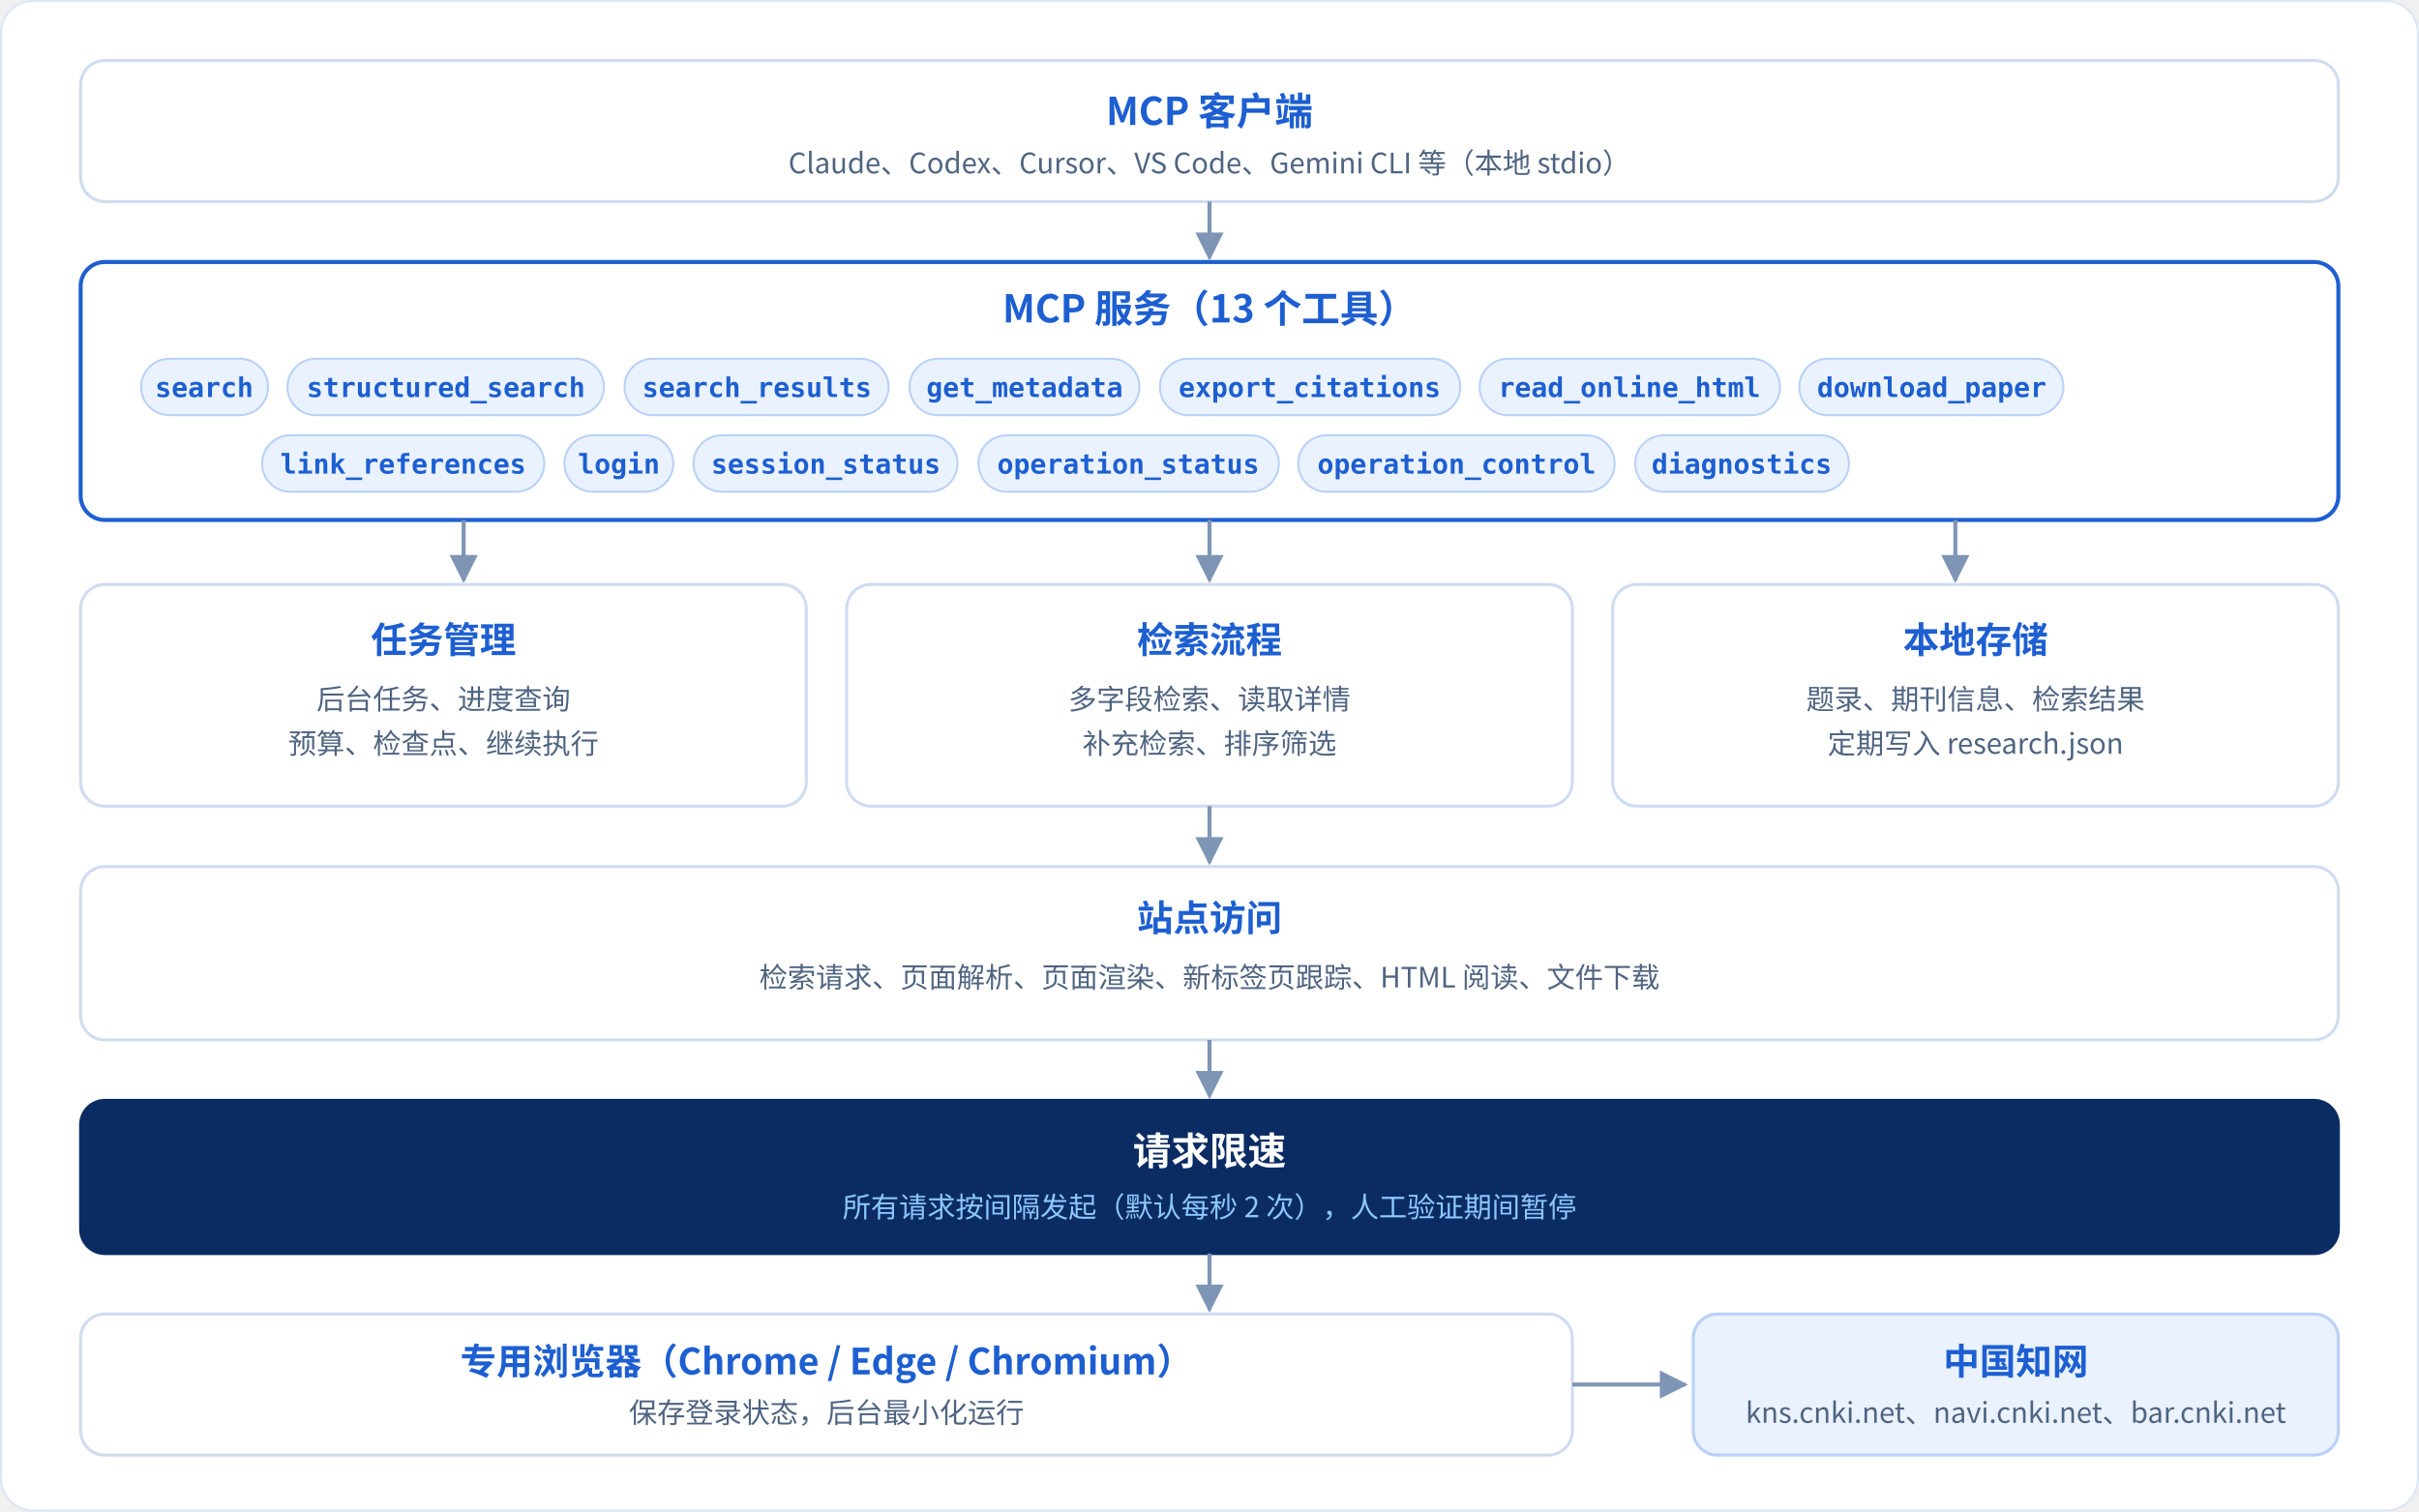
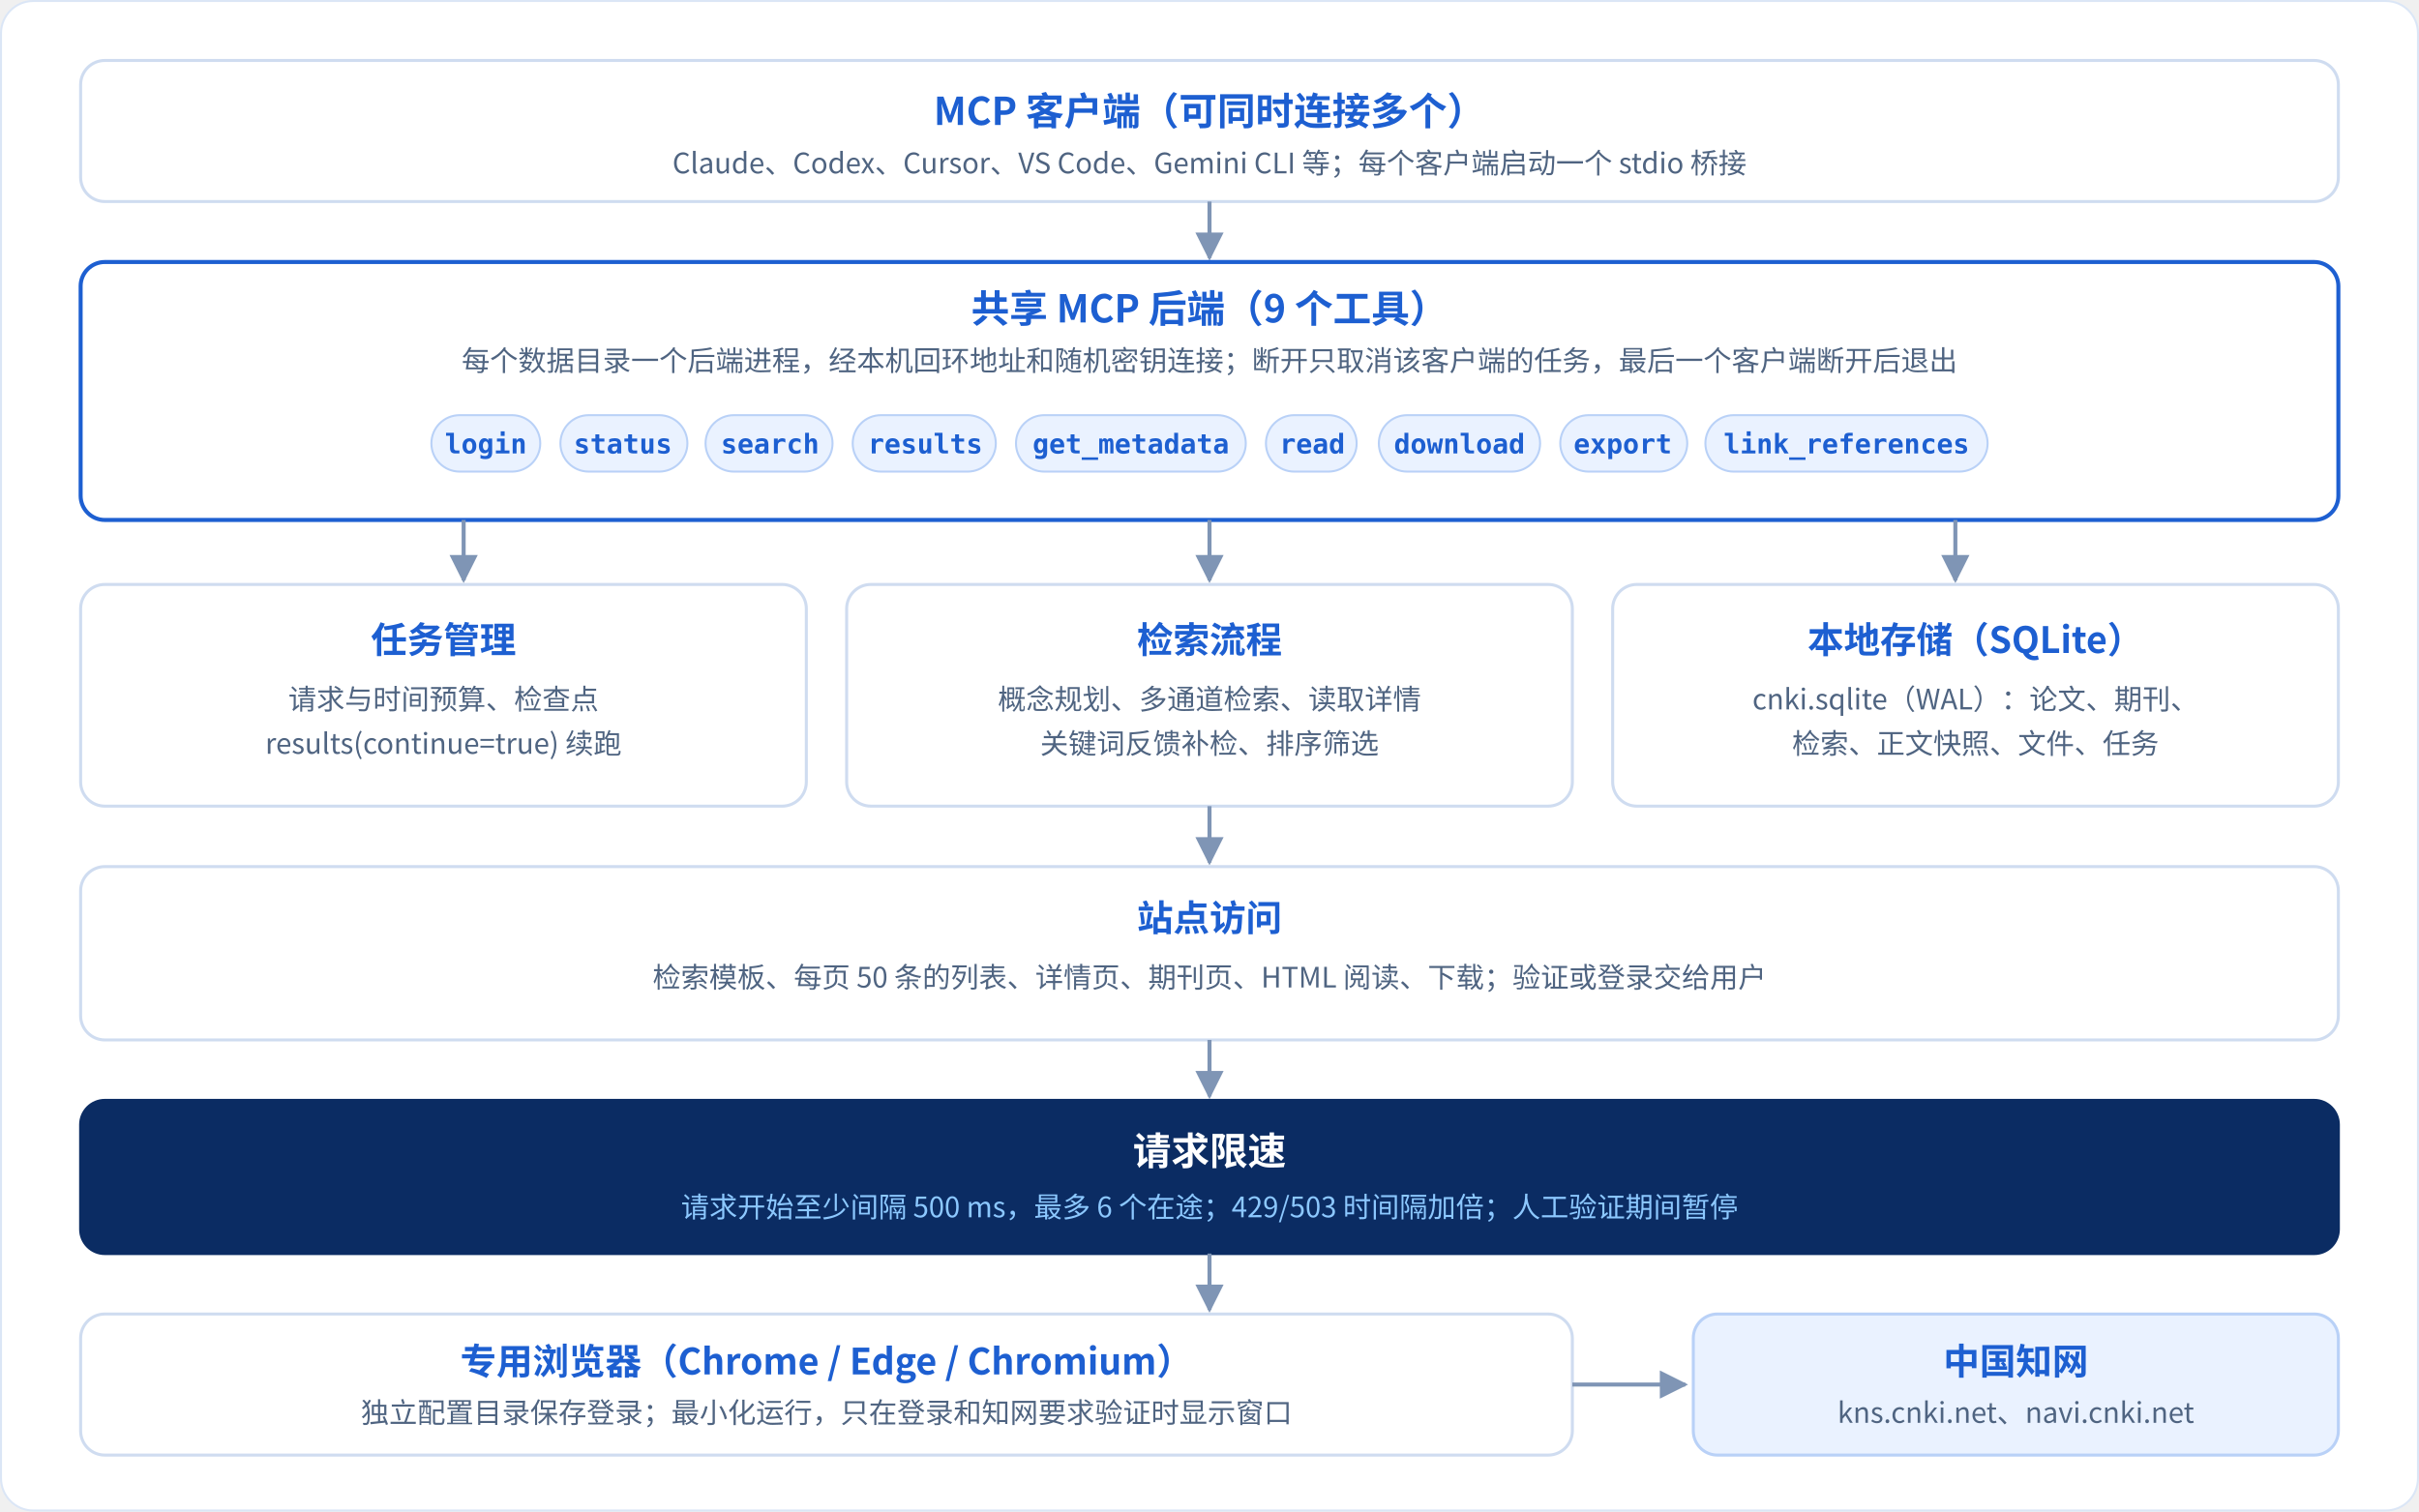
- <svg xmlns="http://www.w3.org/2000/svg" width="1200" height="750" viewBox="0 0 1200 750" role="img" aria-label="CNKI Enhanced MCP 架构">
+ <svg xmlns="http://www.w3.org/2000/svg" width="1200" height="750" viewBox="0 0 1200 750" role="img" aria-label="CNKI Enhanced MCP 2.1 架构">
  <defs>
    <marker id="a" viewBox="0 0 10 10" refX="9" refY="5" markerWidth="7" markerHeight="7" orient="auto">
      <path d="M0 0L10 5L0 10z" fill="#7f95b5" />
    </marker>
  </defs>
  <rect x="0.5" y="0.5" width="1199" height="749" rx="16" fill="#ffffff" stroke="#dbe6f6" />
  <rect x="40" y="30" width="1120" height="70" rx="12" fill="#fff" stroke="#cfdcf0" stroke-width="1.5" />
-   <text x="600" y="62" fill="#1d5fd1" font-family="PingFang SC,Microsoft YaHei,Noto Sans CJK SC,sans-serif" font-size="19" font-weight="700" text-anchor="middle">MCP 客户端</text>
-   <text x="600" y="86" fill="#4f6481" font-family="PingFang SC,Microsoft YaHei,Noto Sans CJK SC,sans-serif" font-size="14" font-weight="400" text-anchor="middle">Claude、Codex、Cursor、VS Code、Gemini CLI 等（本地 stdio）</text>
+   <text x="600" y="62" fill="#1d5fd1" font-family="PingFang SC,Microsoft YaHei,Noto Sans CJK SC,sans-serif" font-size="19" font-weight="700" text-anchor="middle">MCP 客户端（可同时连接多个）</text>
+   <text x="600" y="86" fill="#4f6481" font-family="PingFang SC,Microsoft YaHei,Noto Sans CJK SC,sans-serif" font-size="14" font-weight="400" text-anchor="middle">Claude、Codex、Cursor、VS Code、Gemini CLI 等；每个客户端启动一个 stdio 桥接</text>
  <line x1="600" y1="100" x2="600" y2="128" stroke="#7f95b5" stroke-width="2" marker-end="url(#a)" />
  <rect x="40" y="130" width="1120" height="128" rx="12" fill="#ffffff" stroke="#1d5fd1" stroke-width="2" />
-   <text x="600" y="160" fill="#1d5fd1" font-family="PingFang SC,Microsoft YaHei,Noto Sans CJK SC,sans-serif" font-size="19" font-weight="700" text-anchor="middle">MCP 服务（13 个工具）</text>
-   <rect x="70" y="178" width="63" height="28" rx="14" fill="#eaf2ff" stroke="#b9d1f7" />
-   <text x="101.3" y="197" fill="#1d5fd1" font-family="SFMono-Regular,Menlo,Consolas,monospace" font-size="13.5" font-weight="600" text-anchor="middle">search</text>
-   <rect x="142.6" y="178" width="157" height="28" rx="14" fill="#eaf2ff" stroke="#b9d1f7" />
-   <text x="221.2" y="197" fill="#1d5fd1" font-family="SFMono-Regular,Menlo,Consolas,monospace" font-size="13.5" font-weight="600" text-anchor="middle">structured_search</text>
-   <rect x="309.8" y="178" width="131" height="28" rx="14" fill="#eaf2ff" stroke="#b9d1f7" />
-   <text x="375.5" y="197" fill="#1d5fd1" font-family="SFMono-Regular,Menlo,Consolas,monospace" font-size="13.5" font-weight="600" text-anchor="middle">search_results</text>
-   <rect x="451.2" y="178" width="114" height="28" rx="14" fill="#eaf2ff" stroke="#b9d1f7" />
-   <text x="508.3" y="197" fill="#1d5fd1" font-family="SFMono-Regular,Menlo,Consolas,monospace" font-size="13.5" font-weight="600" text-anchor="middle">get_metadata</text>
-   <rect x="575.4" y="178" width="149" height="28" rx="14" fill="#eaf2ff" stroke="#b9d1f7" />
-   <text x="649.7" y="197" fill="#1d5fd1" font-family="SFMono-Regular,Menlo,Consolas,monospace" font-size="13.5" font-weight="600" text-anchor="middle">export_citations</text>
-   <rect x="734" y="178" width="149" height="28" rx="14" fill="#eaf2ff" stroke="#b9d1f7" />
-   <text x="808.3" y="197" fill="#1d5fd1" font-family="SFMono-Regular,Menlo,Consolas,monospace" font-size="13.5" font-weight="600" text-anchor="middle">read_online_html</text>
-   <rect x="892.6" y="178" width="131" height="28" rx="14" fill="#eaf2ff" stroke="#b9d1f7" />
-   <text x="958.3" y="197" fill="#1d5fd1" font-family="SFMono-Regular,Menlo,Consolas,monospace" font-size="13.5" font-weight="600" text-anchor="middle">download_paper</text>
-   <rect x="130" y="216" width="140" height="28" rx="14" fill="#eaf2ff" stroke="#b9d1f7" />
-   <text x="200.0" y="235" fill="#1d5fd1" font-family="SFMono-Regular,Menlo,Consolas,monospace" font-size="13.5" font-weight="600" text-anchor="middle">link_references</text>
-   <rect x="280.0" y="216" width="54" height="28" rx="14" fill="#eaf2ff" stroke="#b9d1f7" />
-   <text x="307.0" y="235" fill="#1d5fd1" font-family="SFMono-Regular,Menlo,Consolas,monospace" font-size="13.5" font-weight="600" text-anchor="middle">login</text>
-   <rect x="344.0" y="216" width="131" height="28" rx="14" fill="#eaf2ff" stroke="#b9d1f7" />
-   <text x="409.7" y="235" fill="#1d5fd1" font-family="SFMono-Regular,Menlo,Consolas,monospace" font-size="13.5" font-weight="600" text-anchor="middle">session_status</text>
-   <rect x="485.4" y="216" width="149" height="28" rx="14" fill="#eaf2ff" stroke="#b9d1f7" />
-   <text x="559.7" y="235" fill="#1d5fd1" font-family="SFMono-Regular,Menlo,Consolas,monospace" font-size="13.5" font-weight="600" text-anchor="middle">operation_status</text>
-   <rect x="644.0" y="216" width="157" height="28" rx="14" fill="#eaf2ff" stroke="#b9d1f7" />
-   <text x="722.6" y="235" fill="#1d5fd1" font-family="SFMono-Regular,Menlo,Consolas,monospace" font-size="13.5" font-weight="600" text-anchor="middle">operation_control</text>
-   <rect x="811.2" y="216" width="106" height="28" rx="14" fill="#eaf2ff" stroke="#b9d1f7" />
-   <text x="864.0" y="235" fill="#1d5fd1" font-family="SFMono-Regular,Menlo,Consolas,monospace" font-size="13.5" font-weight="600" text-anchor="middle">diagnostics</text>
+   <text x="600" y="160" fill="#1d5fd1" font-family="PingFang SC,Microsoft YaHei,Noto Sans CJK SC,sans-serif" font-size="19" font-weight="700" text-anchor="middle">共享 MCP 后端（9 个工具）</text>
+   <text x="600" y="184" fill="#4f6481" font-family="PingFang SC,Microsoft YaHei,Noto Sans CJK SC,sans-serif" font-size="14" font-weight="400" text-anchor="middle">每个数据目录一个后端进程，经本机回环地址和随机密钥连接；断开只取消该客户端的任务，最后一个客户端断开后退出</text>
+   <rect x="214" y="206" width="54" height="28" rx="14" fill="#eaf2ff" stroke="#b9d1f7" />
+   <text x="241" y="225" fill="#1d5fd1" font-family="SFMono-Regular,Menlo,Consolas,monospace" font-size="13.5" font-weight="600" text-anchor="middle">login</text>
+   <rect x="278" y="206" width="63" height="28" rx="14" fill="#eaf2ff" stroke="#b9d1f7" />
+   <text x="309" y="225" fill="#1d5fd1" font-family="SFMono-Regular,Menlo,Consolas,monospace" font-size="13.5" font-weight="600" text-anchor="middle">status</text>
+   <rect x="350" y="206" width="63" height="28" rx="14" fill="#eaf2ff" stroke="#b9d1f7" />
+   <text x="382" y="225" fill="#1d5fd1" font-family="SFMono-Regular,Menlo,Consolas,monospace" font-size="13.5" font-weight="600" text-anchor="middle">search</text>
+   <rect x="423" y="206" width="71" height="28" rx="14" fill="#eaf2ff" stroke="#b9d1f7" />
+   <text x="459" y="225" fill="#1d5fd1" font-family="SFMono-Regular,Menlo,Consolas,monospace" font-size="13.5" font-weight="600" text-anchor="middle">results</text>
+   <rect x="504" y="206" width="114" height="28" rx="14" fill="#eaf2ff" stroke="#b9d1f7" />
+   <text x="561" y="225" fill="#1d5fd1" font-family="SFMono-Regular,Menlo,Consolas,monospace" font-size="13.5" font-weight="600" text-anchor="middle">get_metadata</text>
+   <rect x="628" y="206" width="45" height="28" rx="14" fill="#eaf2ff" stroke="#b9d1f7" />
+   <text x="651" y="225" fill="#1d5fd1" font-family="SFMono-Regular,Menlo,Consolas,monospace" font-size="13.5" font-weight="600" text-anchor="middle">read</text>
+   <rect x="684" y="206" width="80" height="28" rx="14" fill="#eaf2ff" stroke="#b9d1f7" />
+   <text x="724" y="225" fill="#1d5fd1" font-family="SFMono-Regular,Menlo,Consolas,monospace" font-size="13.5" font-weight="600" text-anchor="middle">download</text>
+   <rect x="774" y="206" width="63" height="28" rx="14" fill="#eaf2ff" stroke="#b9d1f7" />
+   <text x="805" y="225" fill="#1d5fd1" font-family="SFMono-Regular,Menlo,Consolas,monospace" font-size="13.5" font-weight="600" text-anchor="middle">export</text>
+   <rect x="846" y="206" width="140" height="28" rx="14" fill="#eaf2ff" stroke="#b9d1f7" />
+   <text x="916" y="225" fill="#1d5fd1" font-family="SFMono-Regular,Menlo,Consolas,monospace" font-size="13.5" font-weight="600" text-anchor="middle">link_references</text>
  <line x1="230" y1="258" x2="230" y2="288" stroke="#7f95b5" stroke-width="2" marker-end="url(#a)" />
  <line x1="600" y1="258" x2="600" y2="288" stroke="#7f95b5" stroke-width="2" marker-end="url(#a)" />
  <line x1="970" y1="258" x2="970" y2="288" stroke="#7f95b5" stroke-width="2" marker-end="url(#a)" />
  <rect x="40" y="290" width="360" height="110" rx="12" fill="#fff" stroke="#cfdcf0" stroke-width="1.5" />
  <text x="220" y="324" fill="#1d5fd1" font-family="PingFang SC,Microsoft YaHei,Noto Sans CJK SC,sans-serif" font-size="18" font-weight="700" text-anchor="middle">任务管理</text>
-   <text x="220" y="352" fill="#4f6481" font-family="PingFang SC,Microsoft YaHei,Noto Sans CJK SC,sans-serif" font-size="14" font-weight="400" text-anchor="middle">后台任务、进度查询</text>
-   <text x="220" y="374" fill="#4f6481" font-family="PingFang SC,Microsoft YaHei,Noto Sans CJK SC,sans-serif" font-size="14" font-weight="400" text-anchor="middle">预算、检查点、继续执行</text>
+   <text x="220" y="352" fill="#4f6481" font-family="PingFang SC,Microsoft YaHei,Noto Sans CJK SC,sans-serif" font-size="14" font-weight="400" text-anchor="middle">请求与时间预算、检查点</text>
+   <text x="220" y="374" fill="#4f6481" font-family="PingFang SC,Microsoft YaHei,Noto Sans CJK SC,sans-serif" font-size="14" font-weight="400" text-anchor="middle">results(continue=true) 续跑</text>
  <rect x="420" y="290" width="360" height="110" rx="12" fill="#fff" stroke="#cfdcf0" stroke-width="1.5" />
  <text x="600" y="324" fill="#1d5fd1" font-family="PingFang SC,Microsoft YaHei,Noto Sans CJK SC,sans-serif" font-size="18" font-weight="700" text-anchor="middle">检索流程</text>
-   <text x="600" y="352" fill="#4f6481" font-family="PingFang SC,Microsoft YaHei,Noto Sans CJK SC,sans-serif" font-size="14" font-weight="400" text-anchor="middle">多字段检索、读取详情</text>
-   <text x="600" y="374" fill="#4f6481" font-family="PingFang SC,Microsoft YaHei,Noto Sans CJK SC,sans-serif" font-size="14" font-weight="400" text-anchor="middle">补充检索、排序筛选</text>
+   <text x="600" y="352" fill="#4f6481" font-family="PingFang SC,Microsoft YaHei,Noto Sans CJK SC,sans-serif" font-size="14" font-weight="400" text-anchor="middle">概念规划、多通道检索、读取详情</text>
+   <text x="600" y="374" fill="#4f6481" font-family="PingFang SC,Microsoft YaHei,Noto Sans CJK SC,sans-serif" font-size="14" font-weight="400" text-anchor="middle">关键词反馈补检、排序筛选</text>
  <rect x="800" y="290" width="360" height="110" rx="12" fill="#fff" stroke="#cfdcf0" stroke-width="1.5" />
-   <text x="980" y="324" fill="#1d5fd1" font-family="PingFang SC,Microsoft YaHei,Noto Sans CJK SC,sans-serif" font-size="18" font-weight="700" text-anchor="middle">本地存储</text>
-   <text x="980" y="352" fill="#4f6481" font-family="PingFang SC,Microsoft YaHei,Noto Sans CJK SC,sans-serif" font-size="14" font-weight="400" text-anchor="middle">题录、期刊信息、检索结果</text>
-   <text x="980" y="374" fill="#4f6481" font-family="PingFang SC,Microsoft YaHei,Noto Sans CJK SC,sans-serif" font-size="14" font-weight="400" text-anchor="middle">定期写入 research.json</text>
+   <text x="980" y="324" fill="#1d5fd1" font-family="PingFang SC,Microsoft YaHei,Noto Sans CJK SC,sans-serif" font-size="18" font-weight="700" text-anchor="middle">本地存储（SQLite）</text>
+   <text x="980" y="352" fill="#4f6481" font-family="PingFang SC,Microsoft YaHei,Noto Sans CJK SC,sans-serif" font-size="14" font-weight="400" text-anchor="middle">cnki.sqlite（WAL）：论文、期刊、</text>
+   <text x="980" y="374" fill="#4f6481" font-family="PingFang SC,Microsoft YaHei,Noto Sans CJK SC,sans-serif" font-size="14" font-weight="400" text-anchor="middle">检索、正文快照、文件、任务</text>
  <line x1="600" y1="400" x2="600" y2="428" stroke="#7f95b5" stroke-width="2" marker-end="url(#a)" />
  <rect x="40" y="430" width="1120" height="86" rx="12" fill="#fff" stroke="#cfdcf0" stroke-width="1.5" />
  <text x="600" y="462" fill="#1d5fd1" font-family="PingFang SC,Microsoft YaHei,Noto Sans CJK SC,sans-serif" font-size="18" font-weight="700" text-anchor="middle">站点访问</text>
-   <text x="600" y="490" fill="#4f6481" font-family="PingFang SC,Microsoft YaHei,Noto Sans CJK SC,sans-serif" font-size="14" font-weight="400" text-anchor="middle">检索请求、页面解析、页面渲染、新标签页跟踪、HTML 阅读、文件下载</text>
+   <text x="600" y="490" fill="#4f6481" font-family="PingFang SC,Microsoft YaHei,Noto Sans CJK SC,sans-serif" font-size="14" font-weight="400" text-anchor="middle">检索模板、每页 50 条的列表、详情页、期刊页、HTML 阅读、下载；验证或登录交给用户</text>
  <line x1="600" y1="516" x2="600" y2="544" stroke="#7f95b5" stroke-width="2" marker-end="url(#a)" />
  <rect x="40" y="546" width="1120" height="76" rx="12" fill="#0b2c63" stroke="#0b2c63" stroke-width="1.5" />
  <text x="600" y="578" fill="#ffffff" font-family="PingFang SC,Microsoft YaHei,Noto Sans CJK SC,sans-serif" font-size="19" font-weight="700" text-anchor="middle">请求限速</text>
-   <text x="600" y="604" fill="#8cc8ff" font-family="PingFang SC,Microsoft YaHei,Noto Sans CJK SC,sans-serif" font-size="14" font-weight="400" text-anchor="middle">所有请求按间隔发起（默认每秒 2 次），人工验证期间暂停</text>
+   <text x="600" y="604" fill="#8cc8ff" font-family="PingFang SC,Microsoft YaHei,Noto Sans CJK SC,sans-serif" font-size="14" font-weight="400" text-anchor="middle">请求开始至少间隔 500 ms，最多 6 个在途；429/503 时间隔加倍；人工验证期间暂停</text>
  <line x1="600" y1="622" x2="600" y2="650" stroke="#7f95b5" stroke-width="2" marker-end="url(#a)" />
  <rect x="40" y="652" width="740" height="70" rx="12" fill="#fff" stroke="#cfdcf0" stroke-width="1.5" />
  <text x="410" y="682" fill="#1d5fd1" font-family="PingFang SC,Microsoft YaHei,Noto Sans CJK SC,sans-serif" font-size="18" font-weight="700" text-anchor="middle">专用浏览器（Chrome / Edge / Chromium）</text>
-   <text x="410" y="706" fill="#4f6481" font-family="PingFang SC,Microsoft YaHei,Noto Sans CJK SC,sans-serif" font-size="14" font-weight="400" text-anchor="middle">保存登录状态，后台最小化运行</text>
+   <text x="410" y="706" fill="#4f6481" font-family="PingFang SC,Microsoft YaHei,Noto Sans CJK SC,sans-serif" font-size="14" font-weight="400" text-anchor="middle">独立配置目录保存登录；最小化运行，只在登录和知网要求验证时显示窗口</text>
  <line x1="780" y1="687" x2="836" y2="687" stroke="#7f95b5" stroke-width="2" marker-end="url(#a)" />
  <rect x="840" y="652" width="320" height="70" rx="12" fill="#eaf2ff" stroke="#b9d1f7" stroke-width="1.5" />
  <text x="1000" y="682" fill="#1d5fd1" font-family="PingFang SC,Microsoft YaHei,Noto Sans CJK SC,sans-serif" font-size="18" font-weight="700" text-anchor="middle">中国知网</text>
-   <text x="1000" y="706" fill="#4f6481" font-family="PingFang SC,Microsoft YaHei,Noto Sans CJK SC,sans-serif" font-size="14" font-weight="400" text-anchor="middle">kns.cnki.net、navi.cnki.net、bar.cnki.net</text>
+   <text x="1000" y="706" fill="#4f6481" font-family="PingFang SC,Microsoft YaHei,Noto Sans CJK SC,sans-serif" font-size="14" font-weight="400" text-anchor="middle">kns.cnki.net、navi.cnki.net</text>
</svg>
